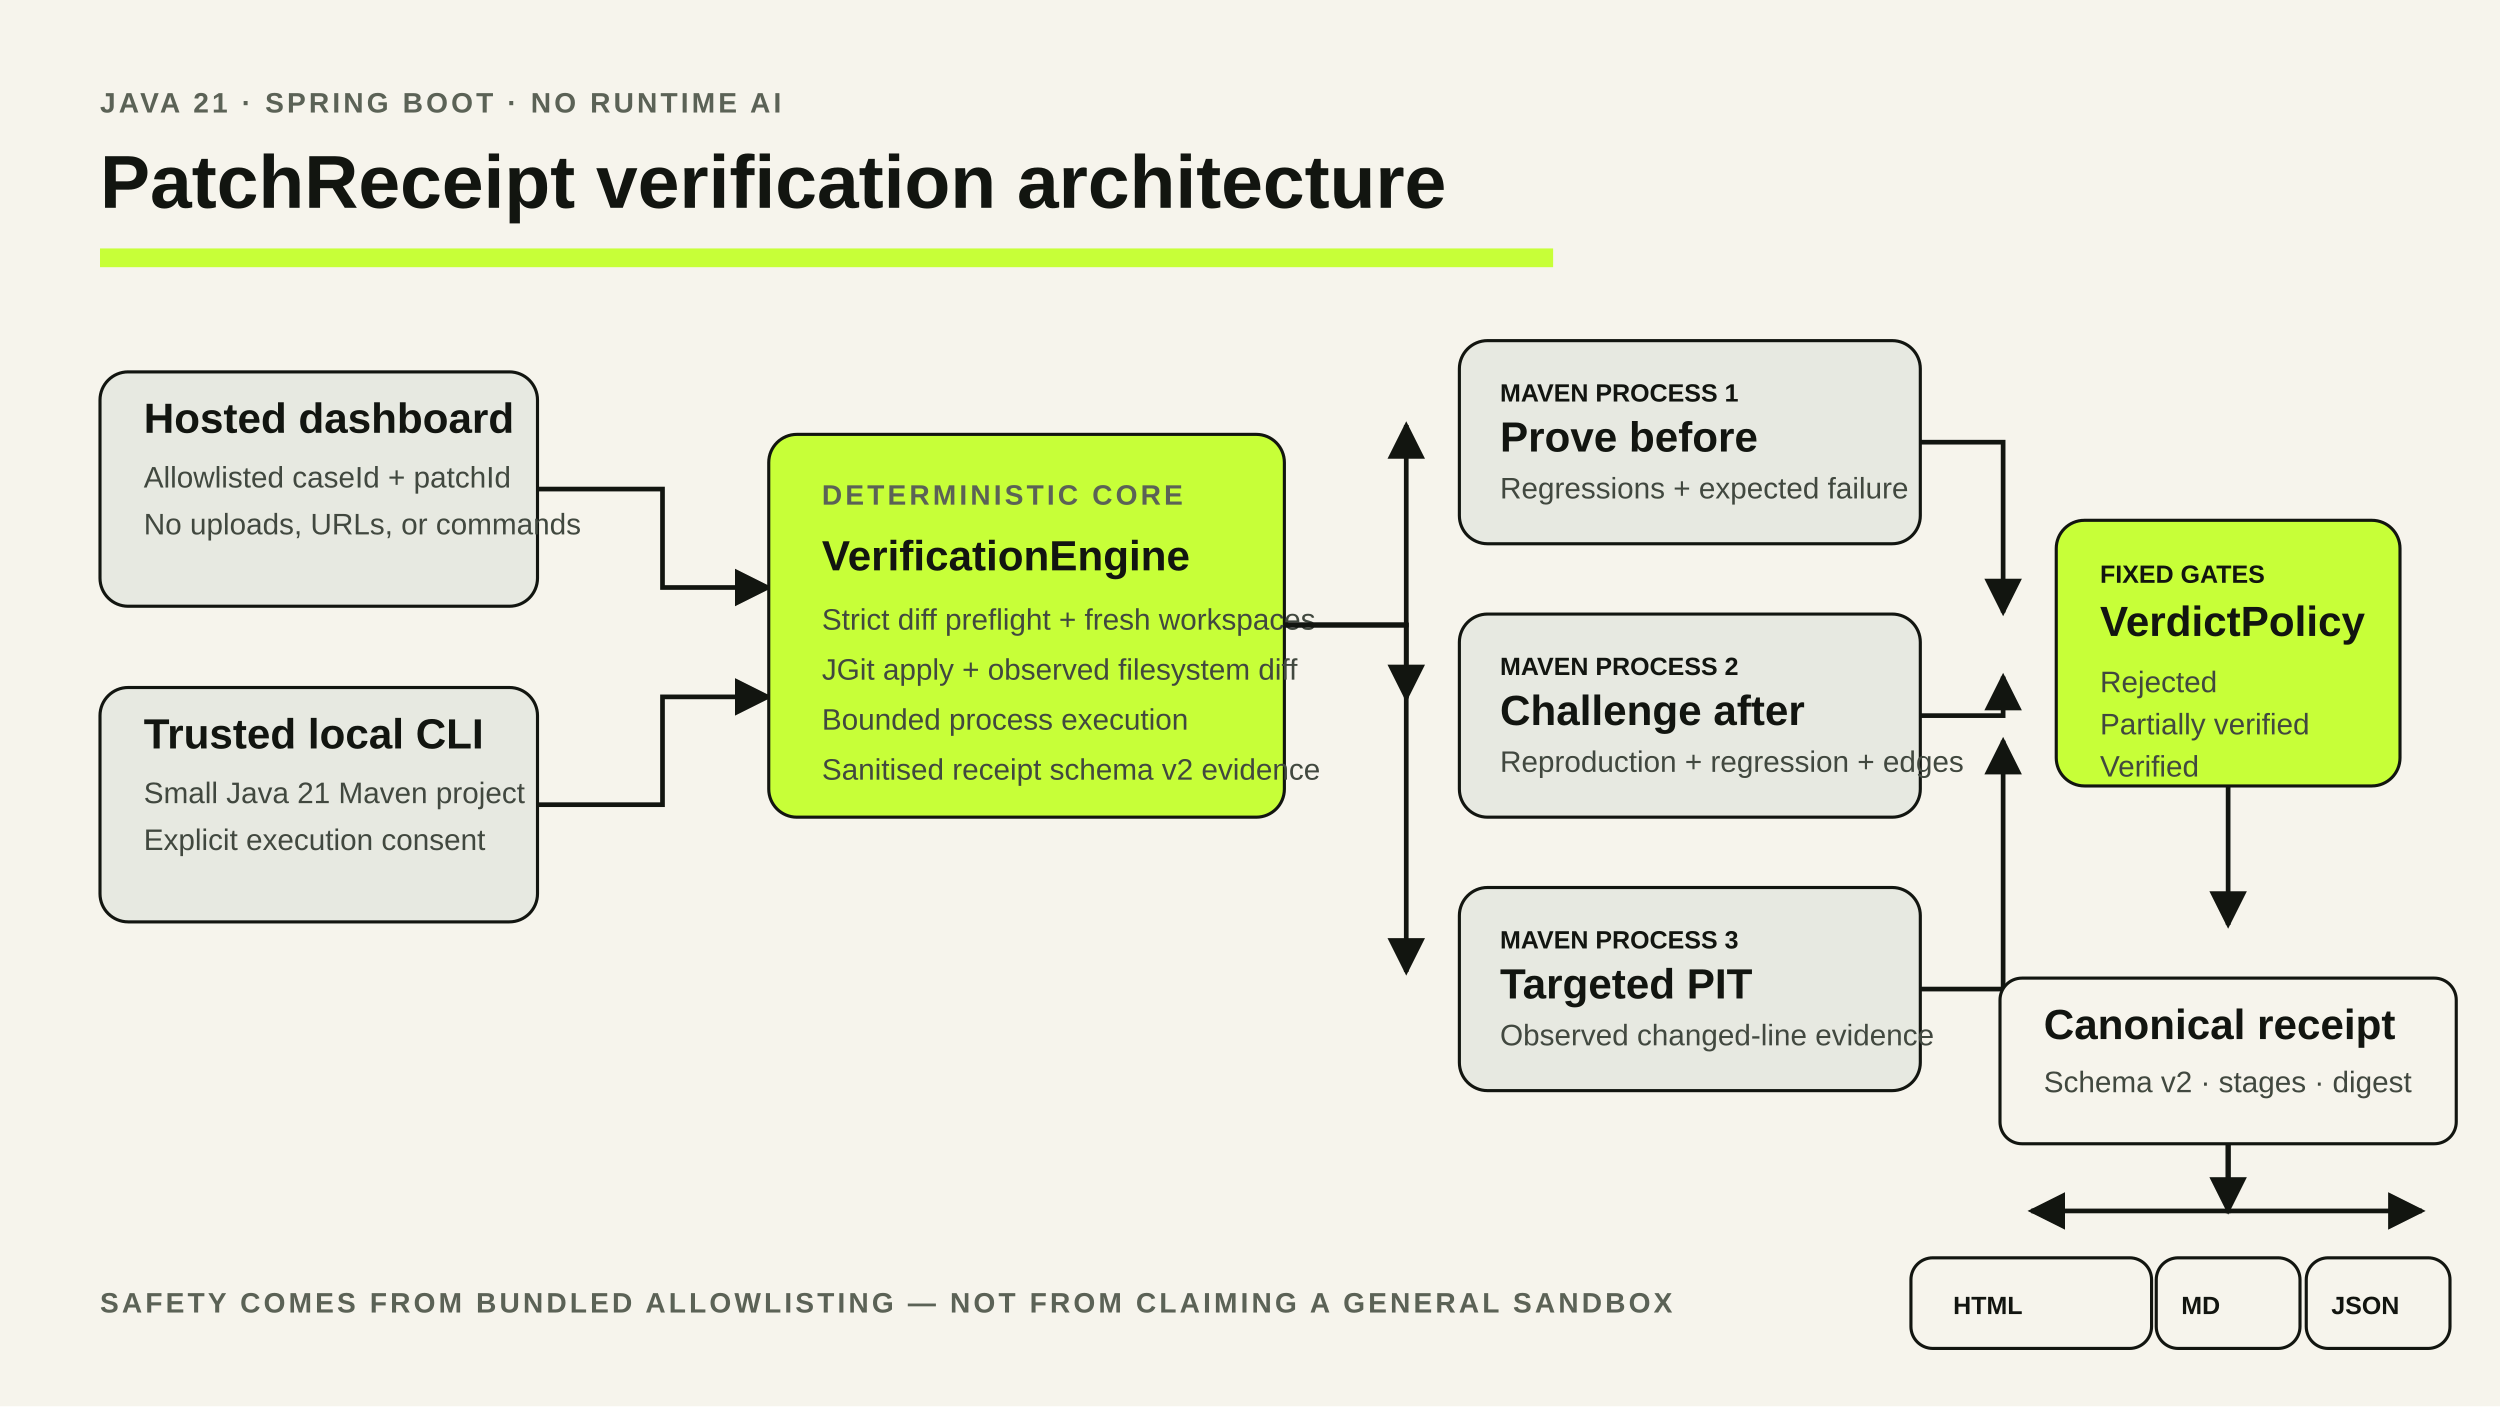
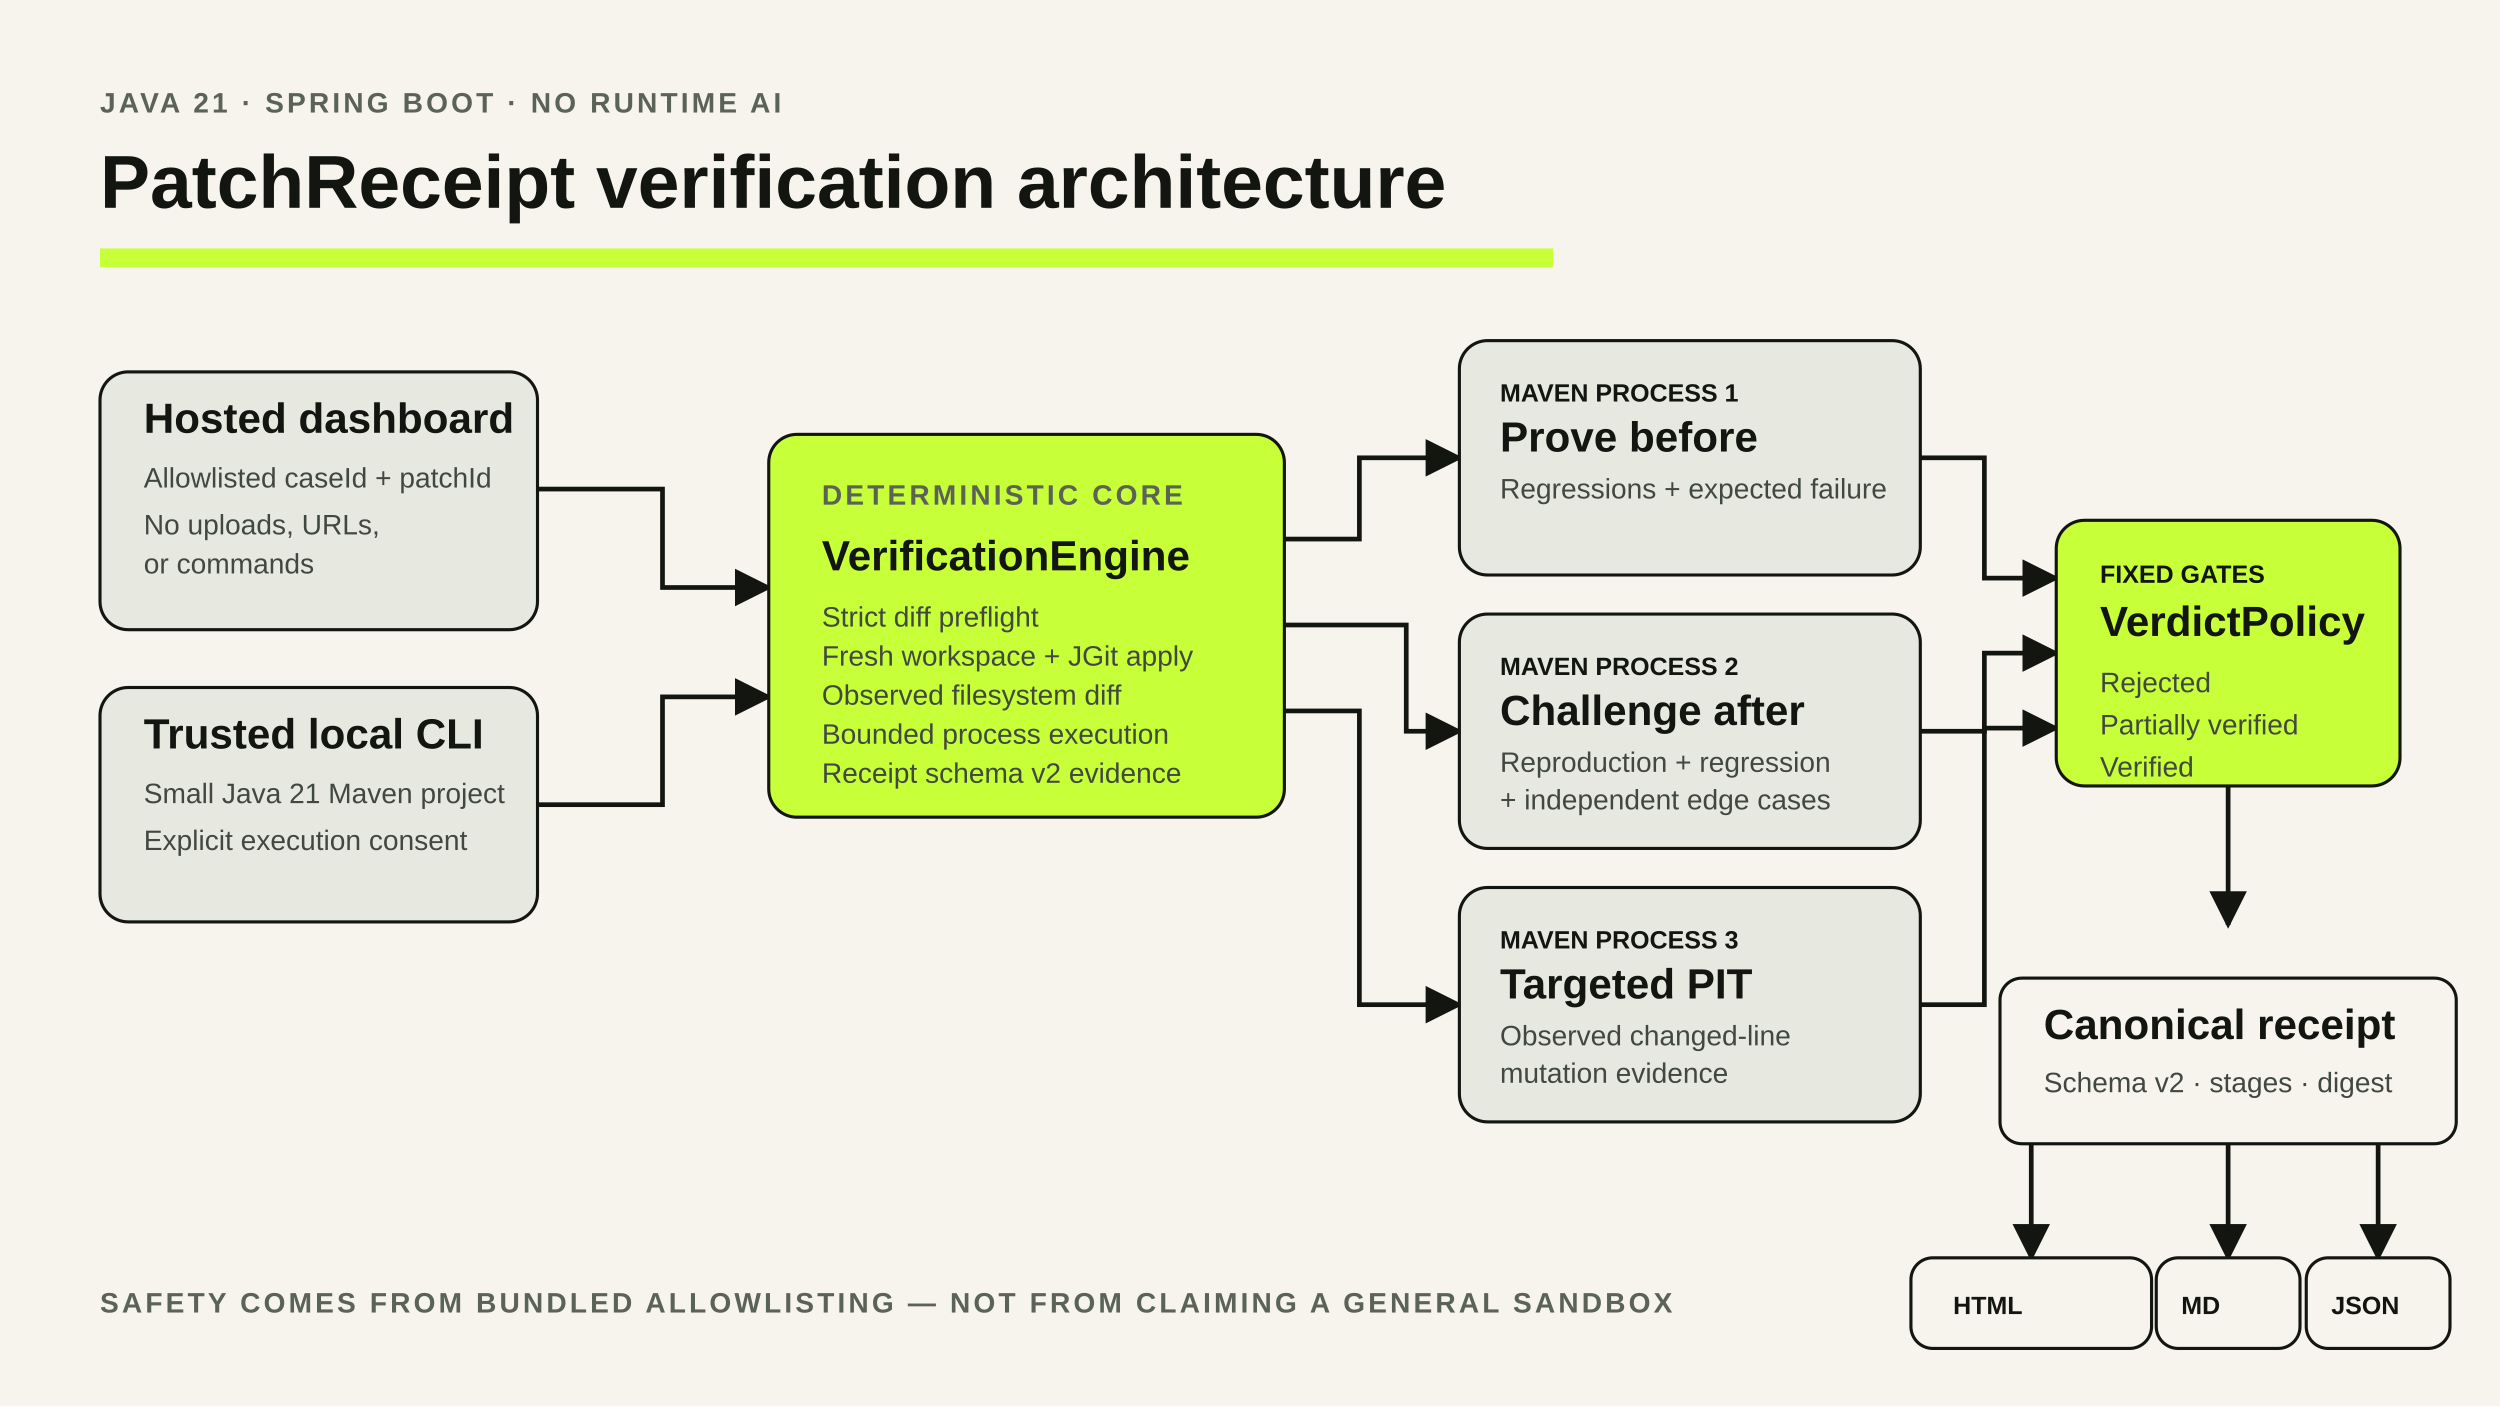
<svg xmlns="http://www.w3.org/2000/svg" width="1600" height="900" viewBox="0 0 1600 900" role="img" aria-labelledby="title desc">
  <defs>
    <marker id="arrow" viewBox="0 0 10 10" refX="9" refY="5" markerWidth="8" markerHeight="8" orient="auto-start-reverse">
      <path d="M 0 0 L 10 5 L 0 10 z" fill="#121510" />
    </marker>
    <style>
      .title { font: 700 48px Arial, sans-serif; fill: #121510; }
      .eyebrow { font: 700 18px Arial, sans-serif; letter-spacing: 2px; fill: #5b6256; }
      .h { font: 700 27px Arial, sans-serif; fill: #121510; }
-       .b { font: 400 19px Arial, sans-serif; fill: #41483f; }
+       .b { font: 400 18px Arial, sans-serif; fill: #41483f; }
      .small { font: 700 16px Arial, sans-serif; fill: #121510; }
      .box { fill: #e7e9e1; stroke: #121510; stroke-width: 2; rx: 18; }
      .accent { fill: #c7ff38; stroke: #121510; stroke-width: 2; rx: 18; }
      .out { fill: #f6f4ec; stroke: #121510; stroke-width: 2; rx: 14; }
      .line { fill: none; stroke: #121510; stroke-width: 3; marker-end: url(#arrow); }
    </style>
  </defs>
  <rect width="1600" height="900" fill="#f6f4ec" />
  <text x="64" y="72" class="eyebrow">JAVA 21 · SPRING BOOT · NO RUNTIME AI</text>
  <text x="64" y="133" class="title">PatchReceipt verification architecture</text>
  <rect x="64" y="159" width="930" height="12" fill="#c7ff38" />
-   <rect x="64" y="238" width="280" height="150" class="box" />
+   <rect x="64" y="238" width="280" height="165" class="box" />
  <text x="92" y="277" class="h">Hosted dashboard</text>
  <text x="92" y="312" class="b">Allowlisted caseId + patchId</text>
-   <text x="92" y="342" class="b">No uploads, URLs, or commands</text>
+   <text x="92" y="342" class="b">No uploads, URLs,</text>
+   <text x="92" y="367" class="b">or commands</text>
  <rect x="64" y="440" width="280" height="150" class="box" />
  <text x="92" y="479" class="h">Trusted local CLI</text>
  <text x="92" y="514" class="b">Small Java 21 Maven project</text>
  <text x="92" y="544" class="b">Explicit execution consent</text>
  <path d="M344 313 H424 V376 H492" class="line" />
  <path d="M344 515 H424 V446 H492" class="line" />
  <rect x="492" y="278" width="330" height="245" class="accent" />
  <text x="526" y="323" class="eyebrow">DETERMINISTIC CORE</text>
  <text x="526" y="365" class="h">VerificationEngine</text>
-   <text x="526" y="403" class="b">Strict diff preflight + fresh workspaces</text>
-   <text x="526" y="435" class="b">JGit apply + observed filesystem diff</text>
-   <text x="526" y="467" class="b">Bounded process execution</text>
-   <text x="526" y="499" class="b">Sanitised receipt schema v2 evidence</text>
-   <path d="M822 400 H900 V272" class="line" />
-   <path d="M822 400 H900 V447" class="line" />
-   <path d="M822 400 H900 V622" class="line" />
-   <rect x="934" y="218" width="295" height="130" class="box" />
+   <text x="526" y="401" class="b">Strict diff preflight</text>
+   <text x="526" y="426" class="b">Fresh workspace + JGit apply</text>
+   <text x="526" y="451" class="b">Observed filesystem diff</text>
+   <text x="526" y="476" class="b">Bounded process execution</text>
+   <text x="526" y="501" class="b">Receipt schema v2 evidence</text>
+   <path d="M822 345 H870 V293 H934" class="line" />
+   <path d="M822 400 H900 V468 H934" class="line" />
+   <path d="M822 455 H870 V643 H934" class="line" />
+   <rect x="934" y="218" width="295" height="150" class="box" />
  <text x="960" y="257" class="small">MAVEN PROCESS 1</text>
  <text x="960" y="289" class="h">Prove before</text>
  <text x="960" y="319" class="b">Regressions + expected failure</text>
-   <rect x="934" y="393" width="295" height="130" class="box" />
+   <rect x="934" y="393" width="295" height="150" class="box" />
  <text x="960" y="432" class="small">MAVEN PROCESS 2</text>
  <text x="960" y="464" class="h">Challenge after</text>
-   <text x="960" y="494" class="b">Reproduction + regression + edges</text>
-   <rect x="934" y="568" width="295" height="130" class="box" />
+   <text x="960" y="494" class="b">Reproduction + regression</text>
+   <text x="960" y="518" class="b">+ independent edge cases</text>
+   <rect x="934" y="568" width="295" height="150" class="box" />
  <text x="960" y="607" class="small">MAVEN PROCESS 3</text>
  <text x="960" y="639" class="h">Targeted PIT</text>
-   <text x="960" y="669" class="b">Observed changed-line evidence</text>
-   <path d="M1229 283 H1282 V392" class="line" />
-   <path d="M1229 458 H1282 V433" class="line" />
-   <path d="M1229 633 H1282 V474" class="line" />
+   <text x="960" y="669" class="b">Observed changed-line</text>
+   <text x="960" y="693" class="b">mutation evidence</text>
+   <path d="M1229 293 H1270 V370 H1316" class="line" />
+   <path d="M1229 468 H1270 V418 H1316" class="line" />
+   <path d="M1229 643 H1270 V466 H1316" class="line" />
  <rect x="1316" y="333" width="220" height="170" class="accent" />
  <text x="1344" y="373" class="small">FIXED GATES</text>
  <text x="1344" y="407" class="h">VerdictPolicy</text>
  <text x="1344" y="443" class="b">Rejected</text>
  <text x="1344" y="470" class="b">Partially verified</text>
  <text x="1344" y="497" class="b">Verified</text>
  <path d="M1426 503 V592" class="line" />
  <rect x="1280" y="626" width="292" height="106" class="out" />
  <text x="1308" y="665" class="h">Canonical receipt</text>
  <text x="1308" y="699" class="b">Schema v2 · stages · digest</text>
-   <path d="M1426 732 V775 H1300" class="line" />
-   <path d="M1426 732 V775 H1426" class="line" />
-   <path d="M1426 732 V775 H1550" class="line" />
+   <path d="M1300 732 V805" class="line" />
+   <path d="M1426 732 V805" class="line" />
+   <path d="M1522 732 V805" class="line" />
  <rect x="1223" y="805" width="154" height="58" class="out" />
  <rect x="1380" y="805" width="92" height="58" class="out" />
  <rect x="1476" y="805" width="92" height="58" class="out" />
  <text x="1250" y="841" class="small">HTML</text>
  <text x="1396" y="841" class="small">MD</text>
  <text x="1492" y="841" class="small">JSON</text>
  <text x="64" y="840" class="eyebrow">SAFETY COMES FROM BUNDLED ALLOWLISTING — NOT FROM CLAIMING A GENERAL SANDBOX</text>
</svg>
